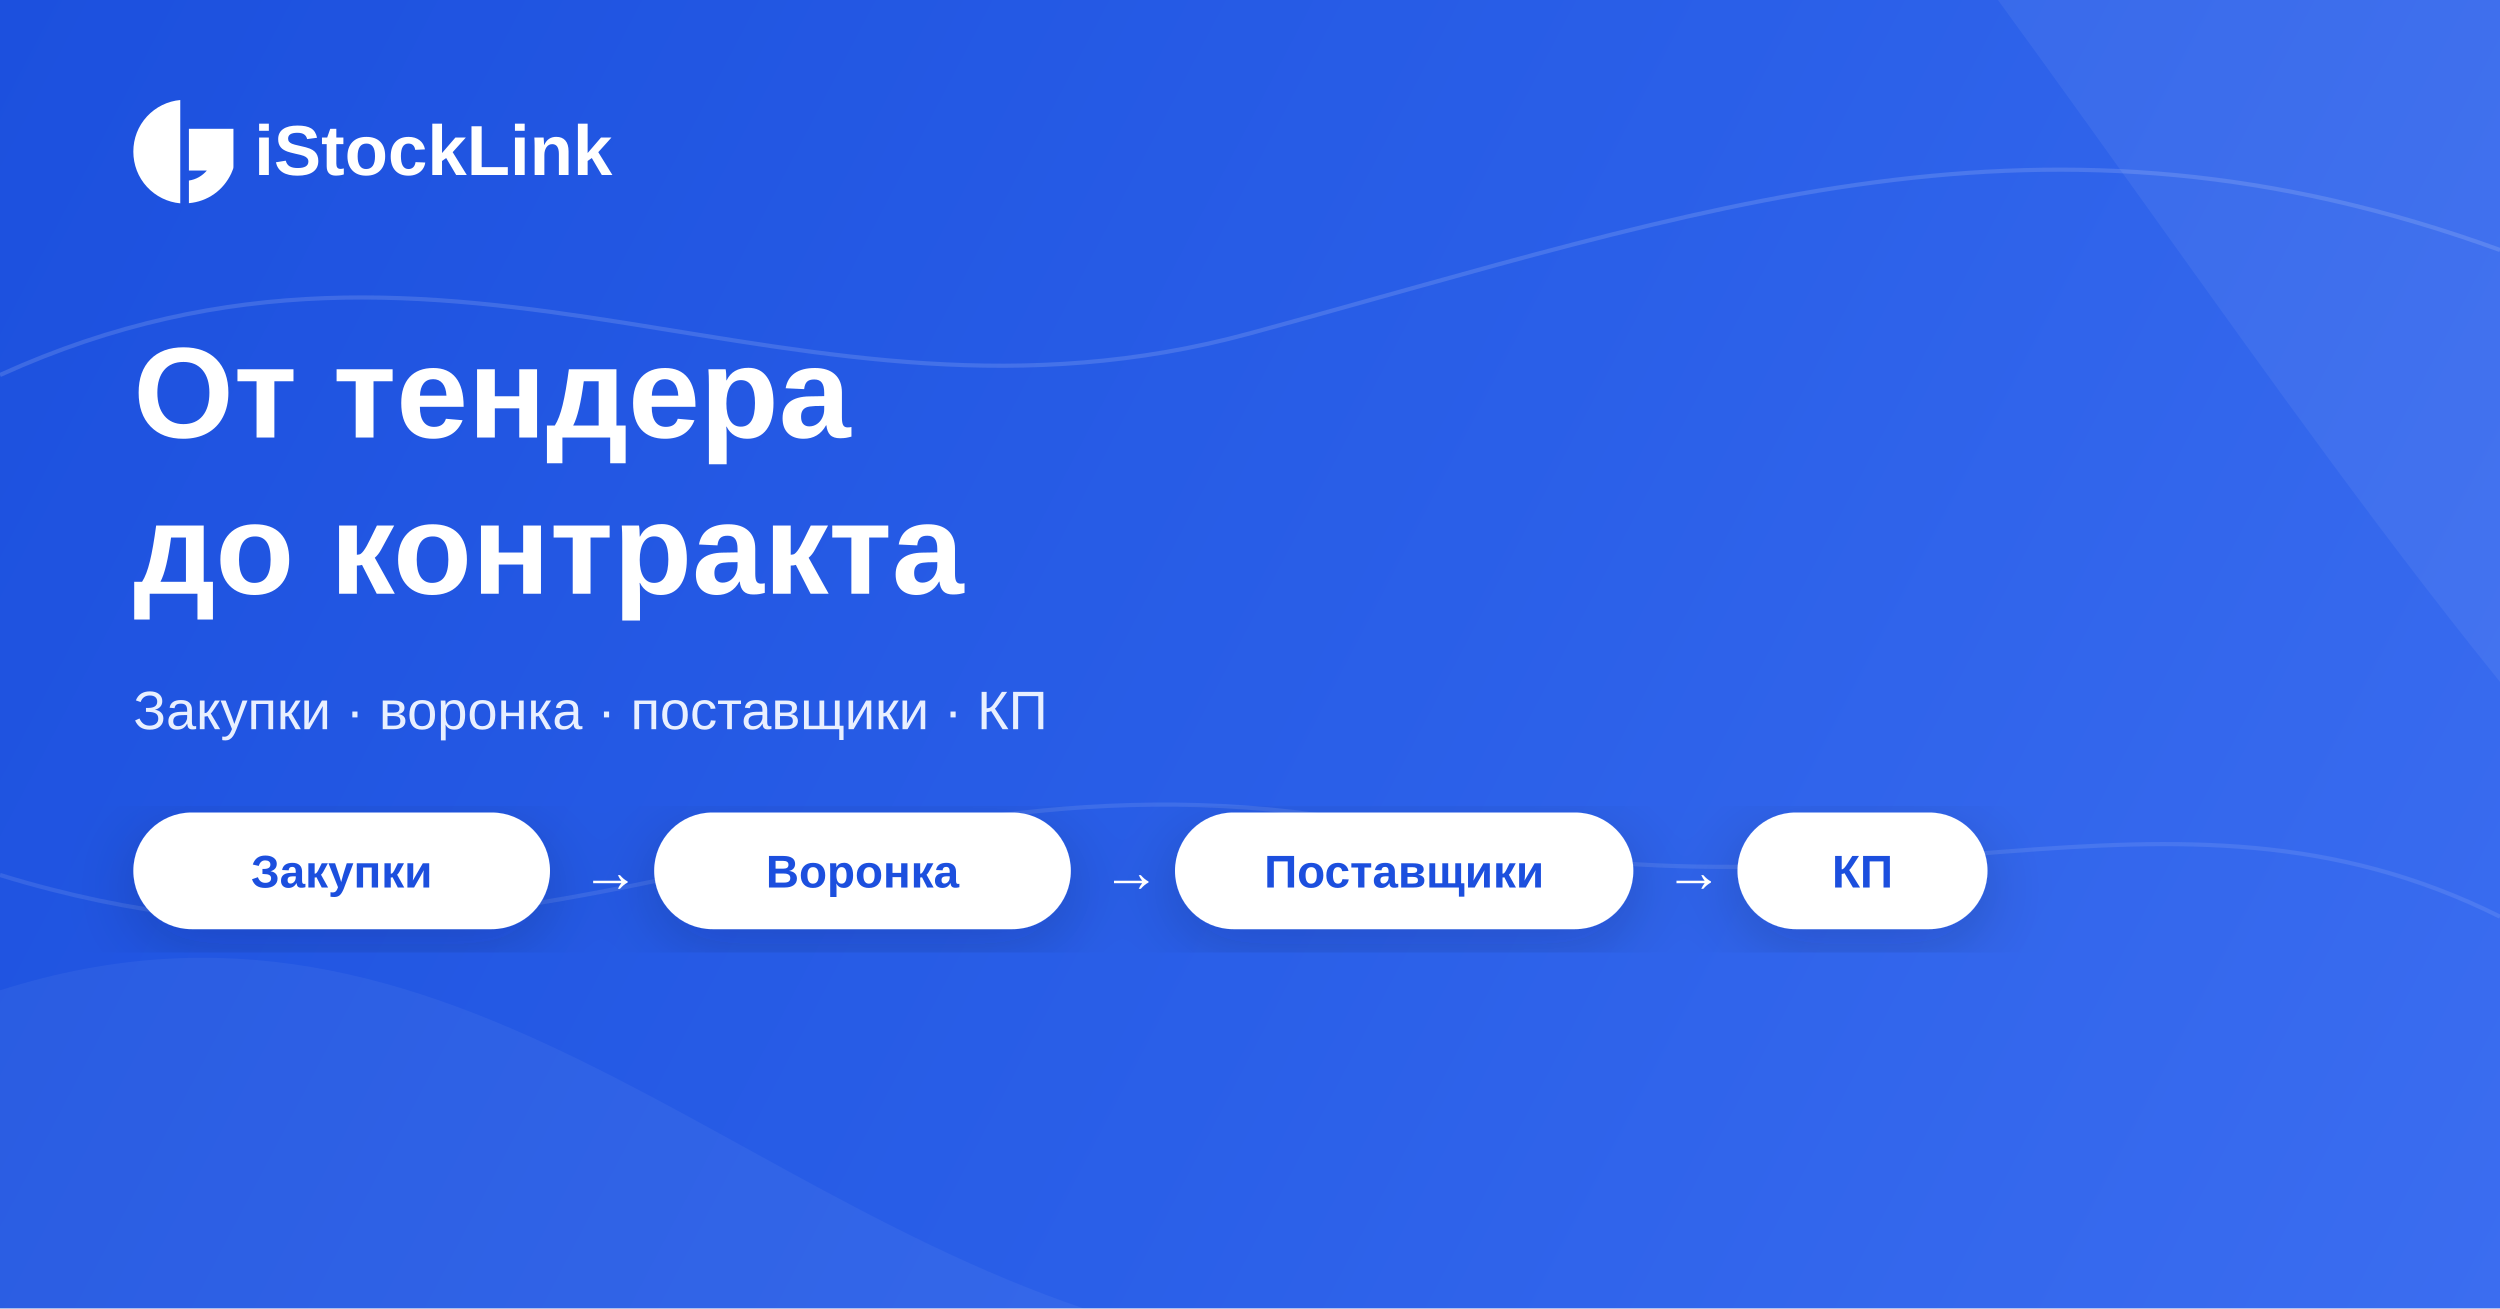
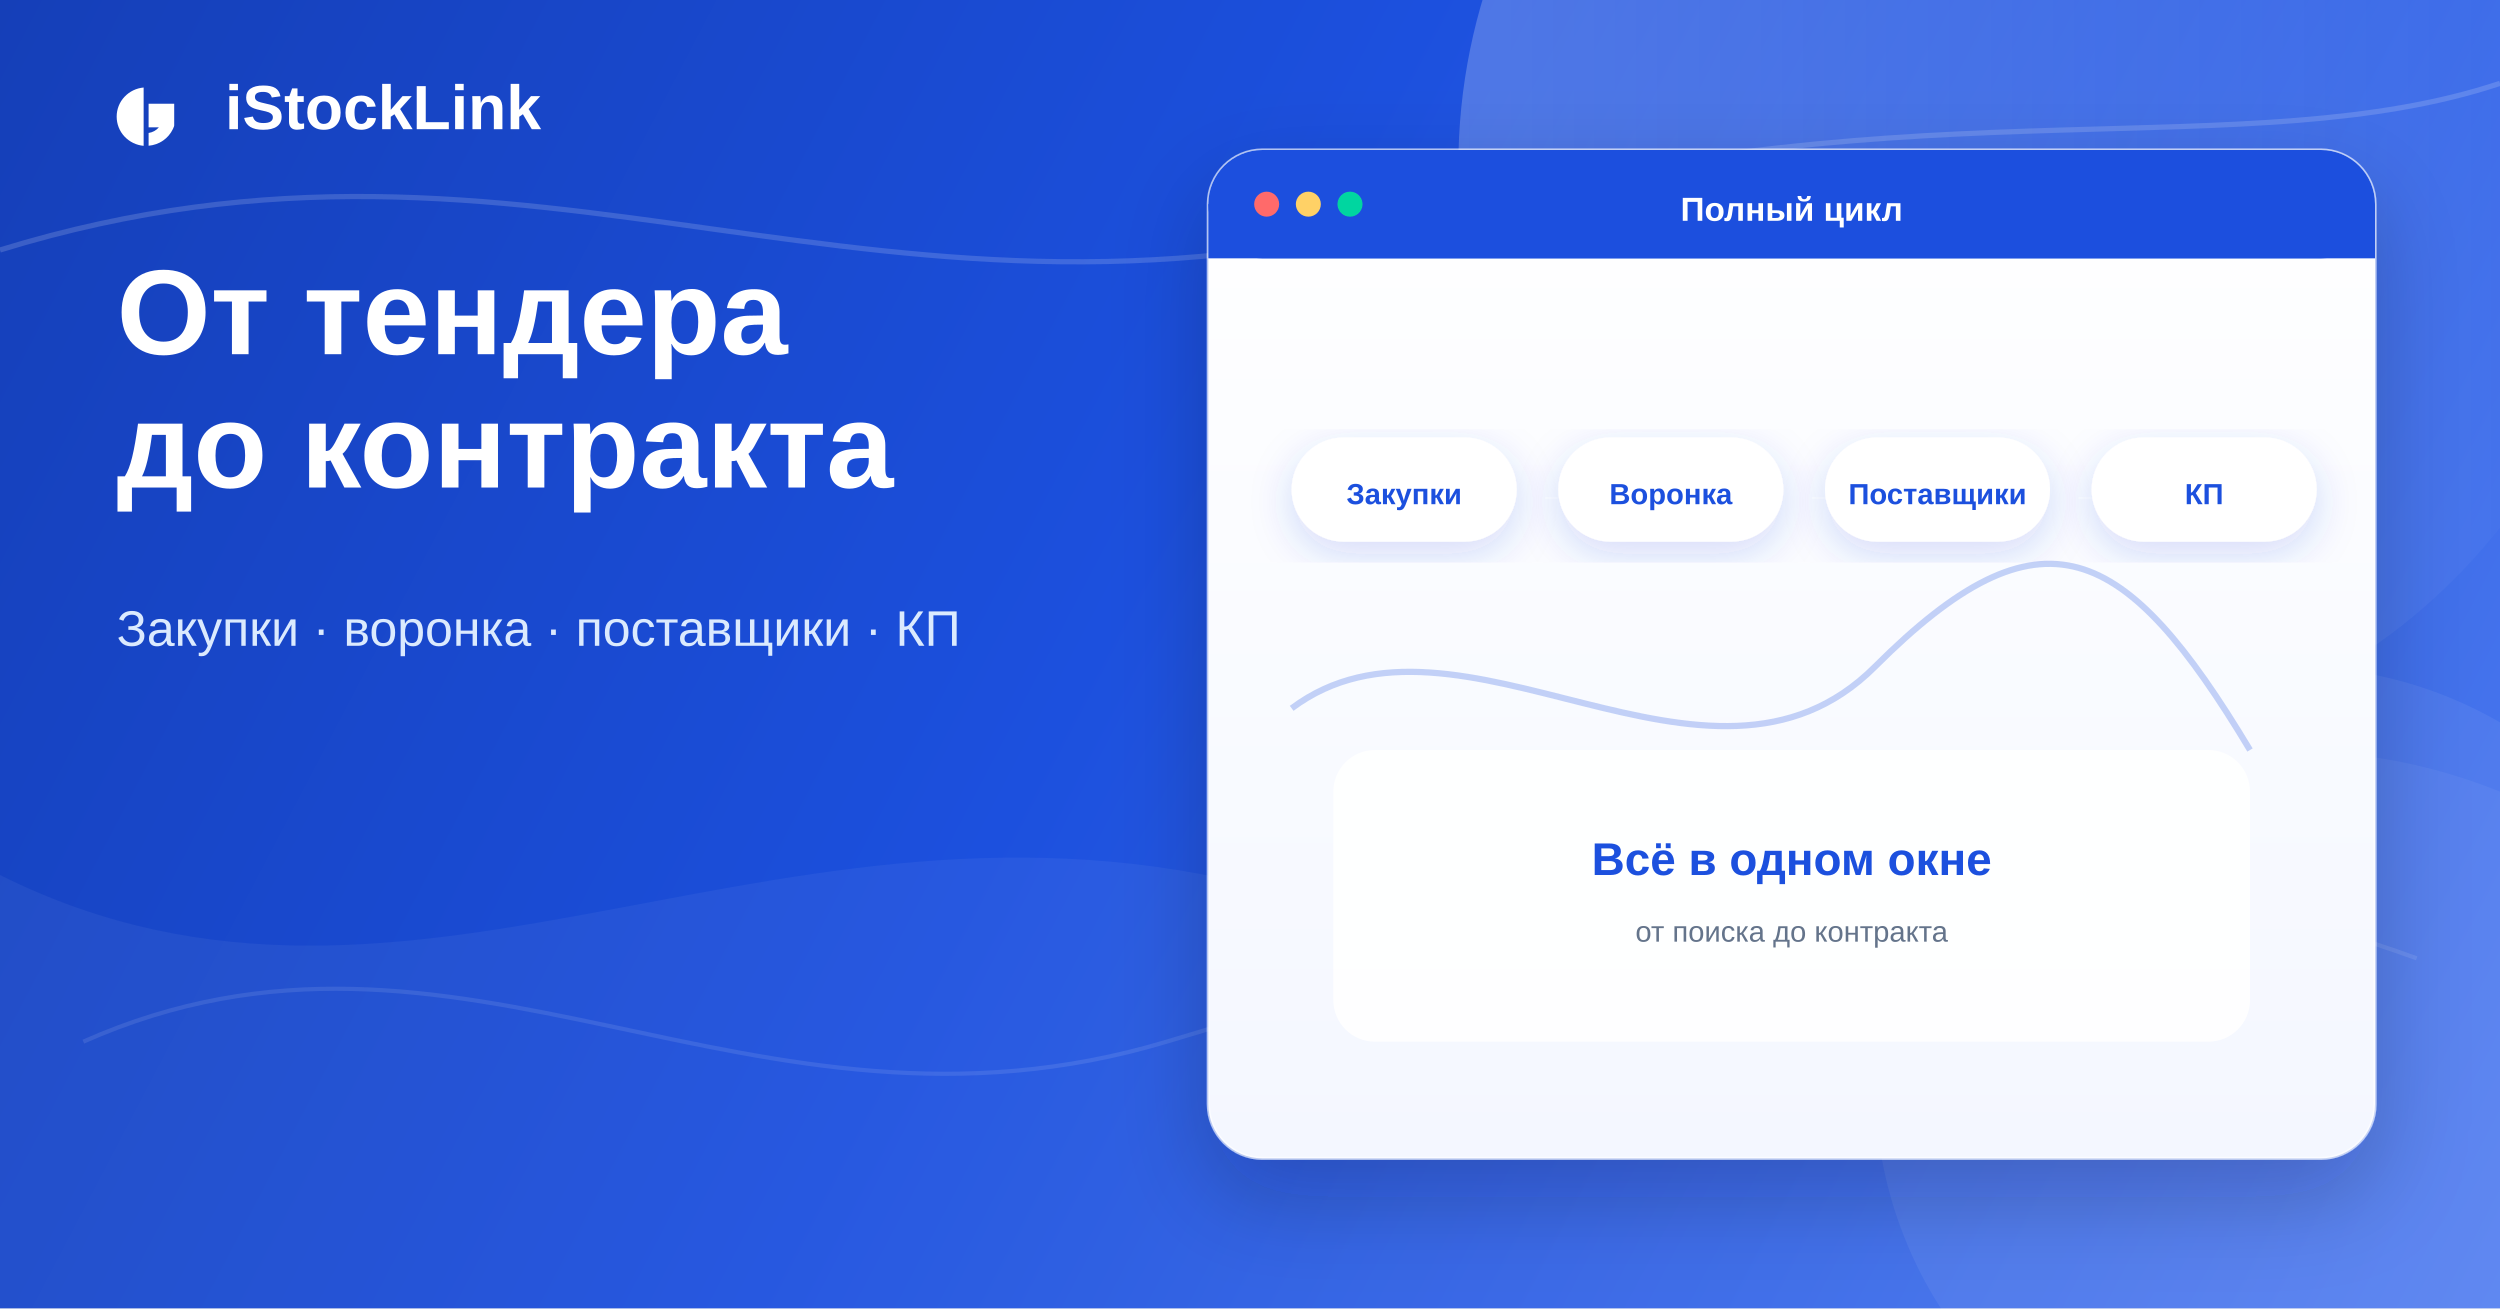
<svg xmlns="http://www.w3.org/2000/svg" viewBox="0 0 1200 628" width="1200" height="628">
  <defs>
    <linearGradient id="bg" x1="0" y1="0" x2="1200" y2="628" gradientUnits="userSpaceOnUse">
-       <stop offset="0%" stop-color="#1c50de" />
-       <stop offset="55%" stop-color="#2a5fe8" />
-       <stop offset="100%" stop-color="#3b6df0" />
+       <stop offset="0%" stop-color="#153fb8" />
+       <stop offset="45%" stop-color="#1c50de" />
+       <stop offset="100%" stop-color="#4d7aef" />
    </linearGradient>
-     <linearGradient id="card" x1="0" y1="0" x2="0" y2="1">
+     <linearGradient id="bgGlow" cx="75%" cy="20%" r="60%">
      <stop offset="0%" stop-color="#ffffff" stop-opacity="0.22" />
-       <stop offset="100%" stop-color="#ffffff" stop-opacity="0.08" />
+       <stop offset="100%" stop-color="#ffffff" stop-opacity="0" />
    </linearGradient>
-     <filter id="shadow" x="-20%" y="-20%" width="140%" height="140%">
-       <feDropShadow dx="0" dy="8" stdDeviation="16" flood-color="#0f172a" flood-opacity="0.18" />
+     <linearGradient id="panel" x1="0" y1="0" x2="0" y2="1">
+       <stop offset="0%" stop-color="#ffffff" />
+       <stop offset="100%" stop-color="#f4f7ff" />
+     </linearGradient>
+     <linearGradient id="cardHi" x1="0" y1="0" x2="1" y2="1">
+       <stop offset="0%" stop-color="#2f63ea" />
+       <stop offset="100%" stop-color="#1c50de" />
+     </linearGradient>
+     <filter id="shadow" x="-30%" y="-30%" width="160%" height="160%">
+       <feDropShadow dx="0" dy="18" stdDeviation="22" flood-color="#0f172a" flood-opacity="0.22" />
+     </filter>
+     <filter id="soft" x="-20%" y="-20%" width="140%" height="140%">
+       <feDropShadow dx="0" dy="6" stdDeviation="10" flood-color="#1c50de" flood-opacity="0.18" />
    </filter>
  </defs>
  <g id="background">
    <rect width="1200" height="628" fill="url(#bg)" />
-     <path d="M900,-80 C1050,120 1150,280 1280,420 L1280,-80 Z" fill="#ffffff" fill-opacity="0.06" />
-     <path d="M-60,500 C180,380 320,560 520,628 L-60,628 Z" fill="#ffffff" fill-opacity="0.05" />
-     <path d="M0,180 C220,80 380,220 600,160 C820,100 980,40 1200,120" fill="none" stroke="#ffffff" stroke-opacity="0.14" stroke-width="2" />
-     <path d="M0,420 C260,500 420,340 680,400 C900,450 1040,360 1200,440" fill="none" stroke="#ffffff" stroke-opacity="0.1" stroke-width="2" />
+     <circle cx="980" cy="80" r="280" fill="url(#bgGlow)" />
+     <circle cx="1100" cy="520" r="200" fill="#ffffff" opacity="0.06" />
+     <path d="M0,420 C200,520 380,360 620,430 C860,500 1000,300 1200,380 L1200,628 L0,628 Z" fill="#ffffff" opacity="0.05" />
+     <path d="M0,120 C260,40 420,180 700,100 C920,40 1080,80 1200,40" fill="none" stroke="#ffffff" stroke-opacity="0.16" stroke-width="2.5" />
+     <path d="M40,500 C220,420 360,560 560,500 C760,440 940,380 1160,460" fill="none" stroke="#ffffff" stroke-opacity="0.1" stroke-width="2" />
  </g>
-   <g id="brand-block">
-     <g id="brand" transform="translate(64,48)">
-       <g transform="scale(1.55)">
-         <path d="M17.211 8.914V21.834H22.766C21.378 23.487 19.394 24.639 17.211 24.939V31.95C20.038 31.7 22.717 30.748 25.048 29.096C27.33 27.493 29.115 25.29 30.306 22.786C30.504 22.335 30.702 21.834 30.901 21.333C31 21.083 31 20.782 31 20.532V8.914H17.211Z M14.582 0C10.614 0.351 6.944 2.153 4.216 5.108C1.488 8.063 0 11.919 0 15.975C0 20.031 1.488 23.937 4.216 26.892C6.944 29.847 10.614 31.649 14.533 32V0H14.582Z" fill="#ffffff" />
-       </g>
-       <text x="58" y="36" fill="#ffffff" font-family="Arial, Helvetica, sans-serif" font-size="34" font-weight="700">iStockLink</text>
+   <g id="brand">
+     <g transform="translate(56,42) scale(1.4)">
+       <path d="M10.951 5.57V13.646H14.485C13.601 14.678 12.339 15.398 10.951 15.586V19.968C12.749 19.811 14.454 19.217 15.937 18.184C17.389 17.182 18.525 15.805 19.282 14.24C19.408 13.959 19.534 13.646 19.661 13.332C19.724 13.176 19.724 12.988 19.724 12.832V5.57H10.951Z" fill="#fff" />
+       <path d="M9.278 0C6.753 0.219 4.418 1.346 2.682 3.192C0.947 5.039 0 7.449 0 9.984C0 12.52 0.947 14.961 2.682 16.808C4.418 18.654 6.753 19.781 9.246 20V0H9.278Z" fill="#fff" />
    </g>
+     <text x="108" y="62" fill="#fff" font-family="Arial,Helvetica,sans-serif" font-size="30" font-weight="700">iStockLink</text>
  </g>
  <g id="headline">
-     <text x="64" y="210" fill="#ffffff" font-family="Arial, Helvetica, sans-serif" font-size="62" font-weight="800">От тендера</text>
-     <text x="64" y="285" fill="#ffffff" font-family="Arial, Helvetica, sans-serif" font-size="62" font-weight="800">до контракта</text>
-     <text x="64" y="350" fill="#e8efff" font-family="Arial, Helvetica, sans-serif" font-size="26" font-weight="400">Закупки · воронка · поставщики · КП</text>
+     <text x="56" y="170" fill="#ffffff" font-family="Arial,Helvetica,sans-serif" font-size="58" font-weight="800">От тендера</text>
+     <text x="56" y="234" fill="#ffffff" font-family="Arial,Helvetica,sans-serif" font-size="58" font-weight="800">до контракта</text>
+     <text x="56" y="310" fill="#dbeafe" font-family="Arial,Helvetica,sans-serif" font-size="24">Закупки · воронка · поставщики · КП</text>
  </g>
-   <g id="visual" filter="url(#shadow)">
-     <g transform="translate(64,390)">
-       <rect x="0" y="0" width="200" height="56" rx="28" fill="#ffffff" />
-       <text x="100" y="36" text-anchor="middle" fill="#1c50de" font-family="Arial" font-size="22" font-weight="700">Закупки</text>
-       <text x="215" y="38" fill="#ffffff" font-family="Arial" font-size="28" font-weight="700">→</text>
-       <rect x="250" y="0" width="200" height="56" rx="28" fill="#ffffff" />
-       <text x="350" y="36" text-anchor="middle" fill="#1c50de" font-family="Arial" font-size="22" font-weight="700">Воронка</text>
-       <text x="465" y="38" fill="#ffffff" font-family="Arial" font-size="28" font-weight="700">→</text>
-       <rect x="500" y="0" width="220" height="56" rx="28" fill="#ffffff" />
-       <text x="610" y="36" text-anchor="middle" fill="#1c50de" font-family="Arial" font-size="22" font-weight="700">Поставщики</text>
-       <text x="735" y="38" fill="#ffffff" font-family="Arial" font-size="28" font-weight="700">→</text>
-       <rect x="770" y="0" width="120" height="56" rx="28" fill="#ffffff" />
-       <text x="830" y="36" text-anchor="middle" fill="#1c50de" font-family="Arial" font-size="22" font-weight="700">КП</text>
+   <g id="visual">
+     <g filter="url(#shadow)">
+       <rect x="580" y="72" width="560" height="484" rx="26" fill="url(#panel)" stroke="#ffffff" stroke-opacity="0.65" stroke-width="1.5" />
+       <rect x="580" y="72" width="560" height="52" rx="26" fill="#1c50de" />
+       <rect x="580" y="98" width="560" height="26" fill="#1c50de" />
+       <circle cx="608" cy="98" r="6" fill="#ff6b6b" />
+       <circle cx="628" cy="98" r="6" fill="#ffd166" />
+       <circle cx="648" cy="98" r="6" fill="#06d6a0" />
+       <text x="860.0" y="106" text-anchor="middle" fill="#ffffff" font-family="Arial,Helvetica,sans-serif" font-size="16" font-weight="700">Полный цикл</text>
    </g>
+     <rect x="620" y="210" width="108" height="50" rx="25" fill="#ffffff" filter="url(#soft)" />
+     <text x="674" y="242" text-anchor="middle" fill="#1c50de" font-family="Arial" font-size="14" font-weight="700">Закупки</text>
+     <text x="738" y="242" fill="#ffffff" font-size="18" font-weight="700">→</text>
+     <rect x="748" y="210" width="108" height="50" rx="25" fill="#ffffff" filter="url(#soft)" />
+     <text x="802" y="242" text-anchor="middle" fill="#1c50de" font-family="Arial" font-size="14" font-weight="700">Воронка</text>
+     <text x="866" y="242" fill="#ffffff" font-size="18" font-weight="700">→</text>
+     <rect x="876" y="210" width="108" height="50" rx="25" fill="#ffffff" filter="url(#soft)" />
+     <text x="930" y="242" text-anchor="middle" fill="#1c50de" font-family="Arial" font-size="14" font-weight="700">Поставщики</text>
+     <text x="994" y="242" fill="#ffffff" font-size="18" font-weight="700">→</text>
+     <rect x="1004" y="210" width="108" height="50" rx="25" fill="#ffffff" filter="url(#soft)" />
+     <text x="1058" y="242" text-anchor="middle" fill="#1c50de" font-family="Arial" font-size="14" font-weight="700">КП</text>
+     <path d="M620 340 C700 280 820 400 900 320 S1020 260 1080 360" fill="none" stroke="#1c50de" stroke-width="3" opacity="0.25" />
+     <rect x="640" y="360" width="440" height="140" rx="20" fill="#ffffff" opacity="0.92" />
+     <text x="860" y="420" text-anchor="middle" fill="#1c50de" font-family="Arial" font-size="22" font-weight="800">Всё в одном окне</text>
+     <text x="860" y="452" text-anchor="middle" fill="#64748b" font-family="Arial" font-size="14">от поиска до контракта</text>
  </g>
</svg>
